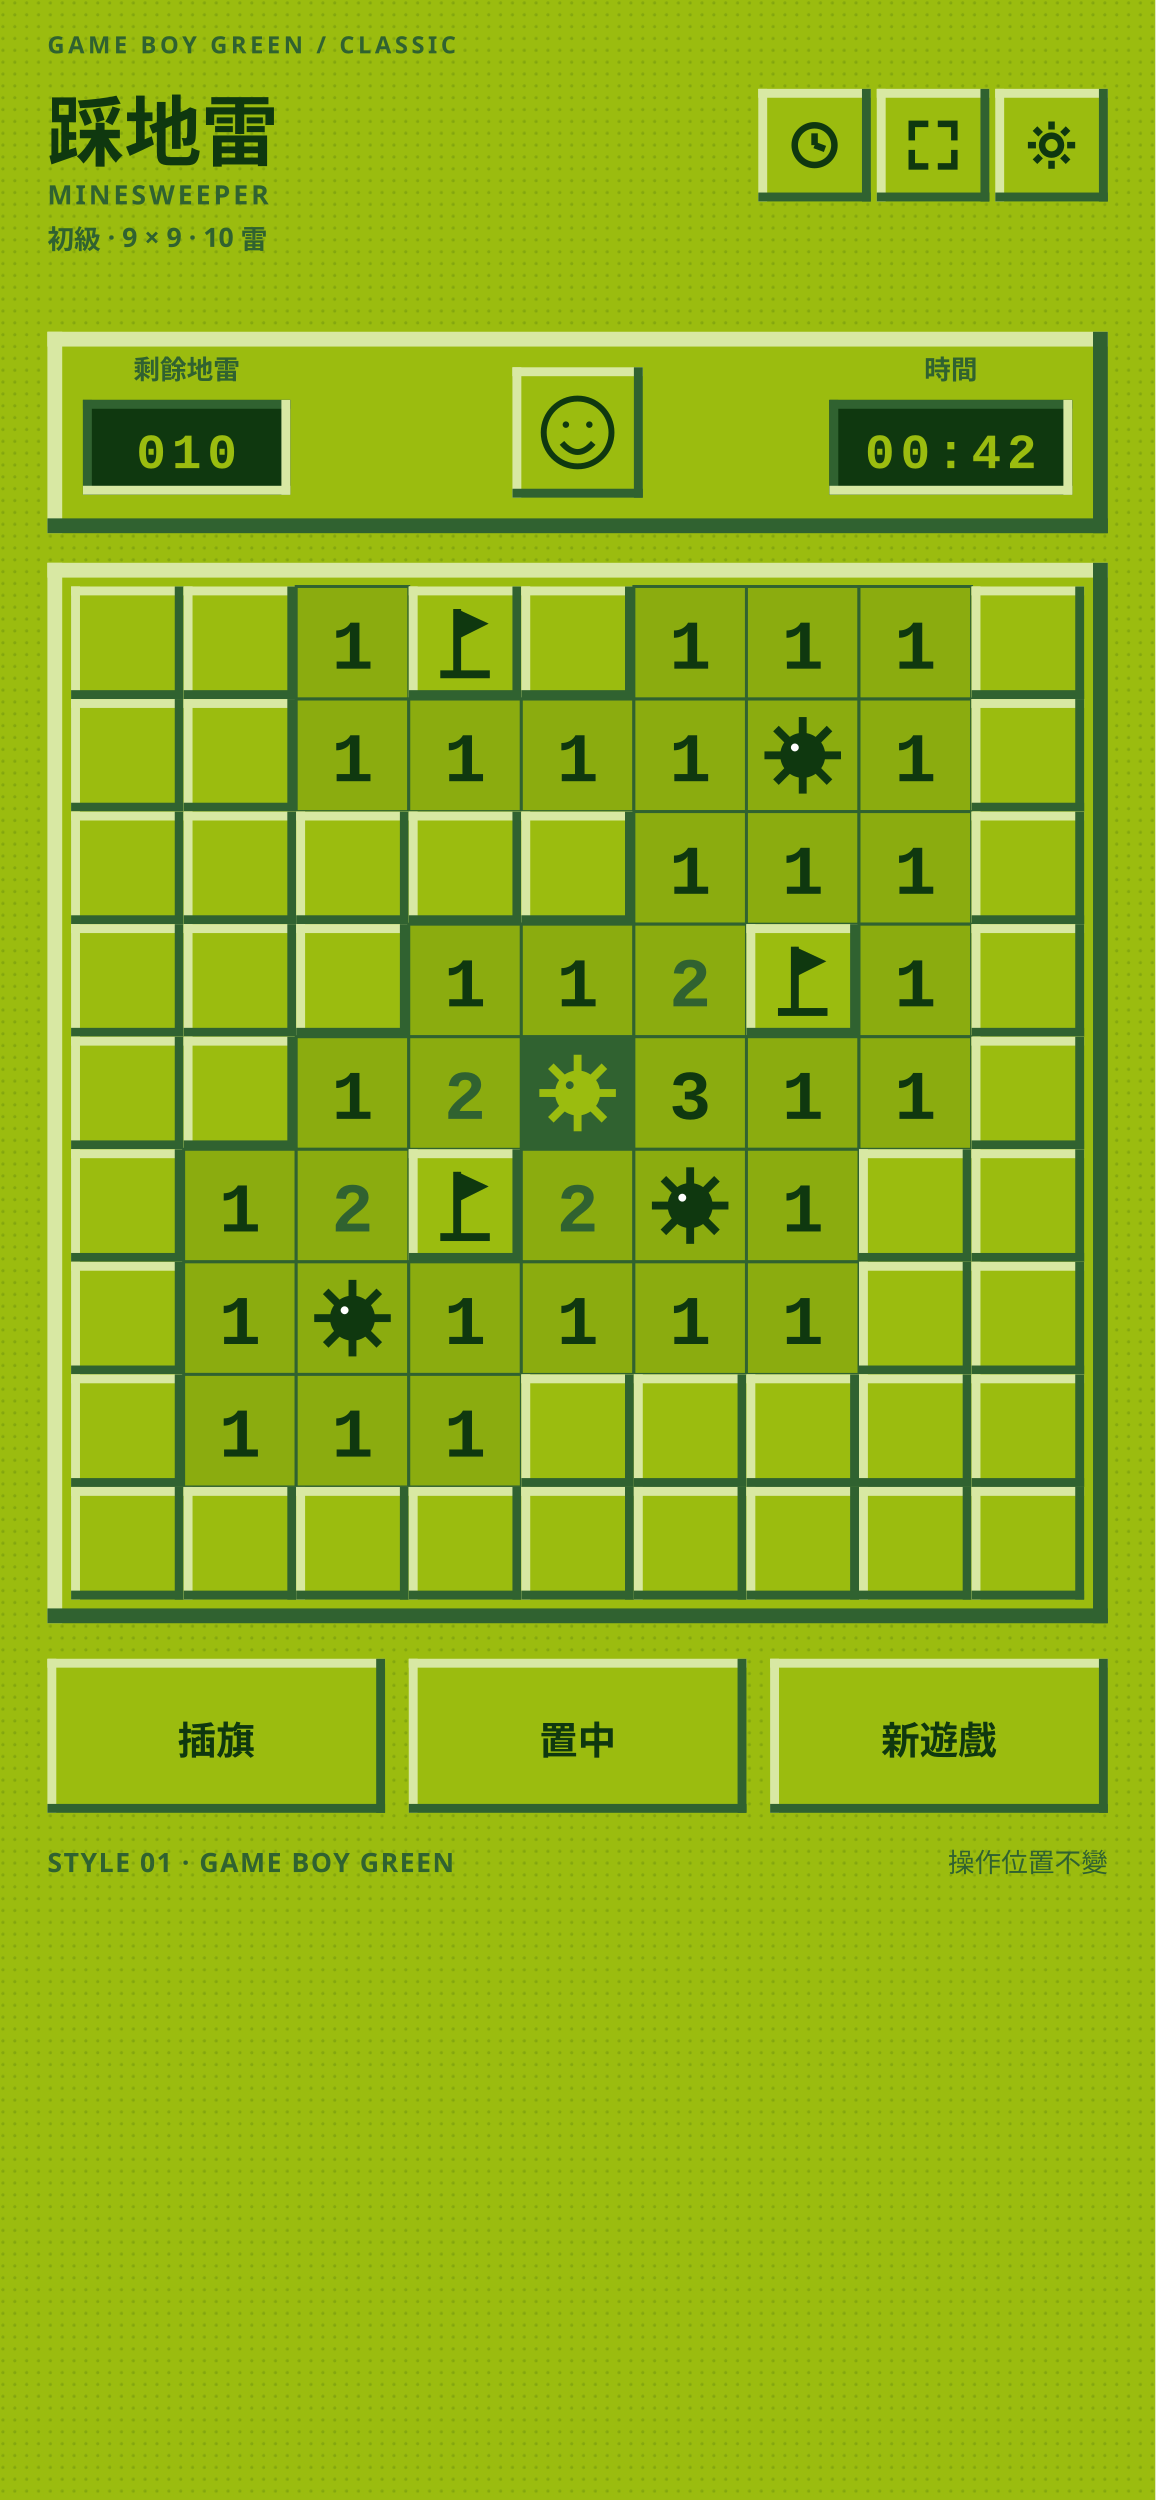
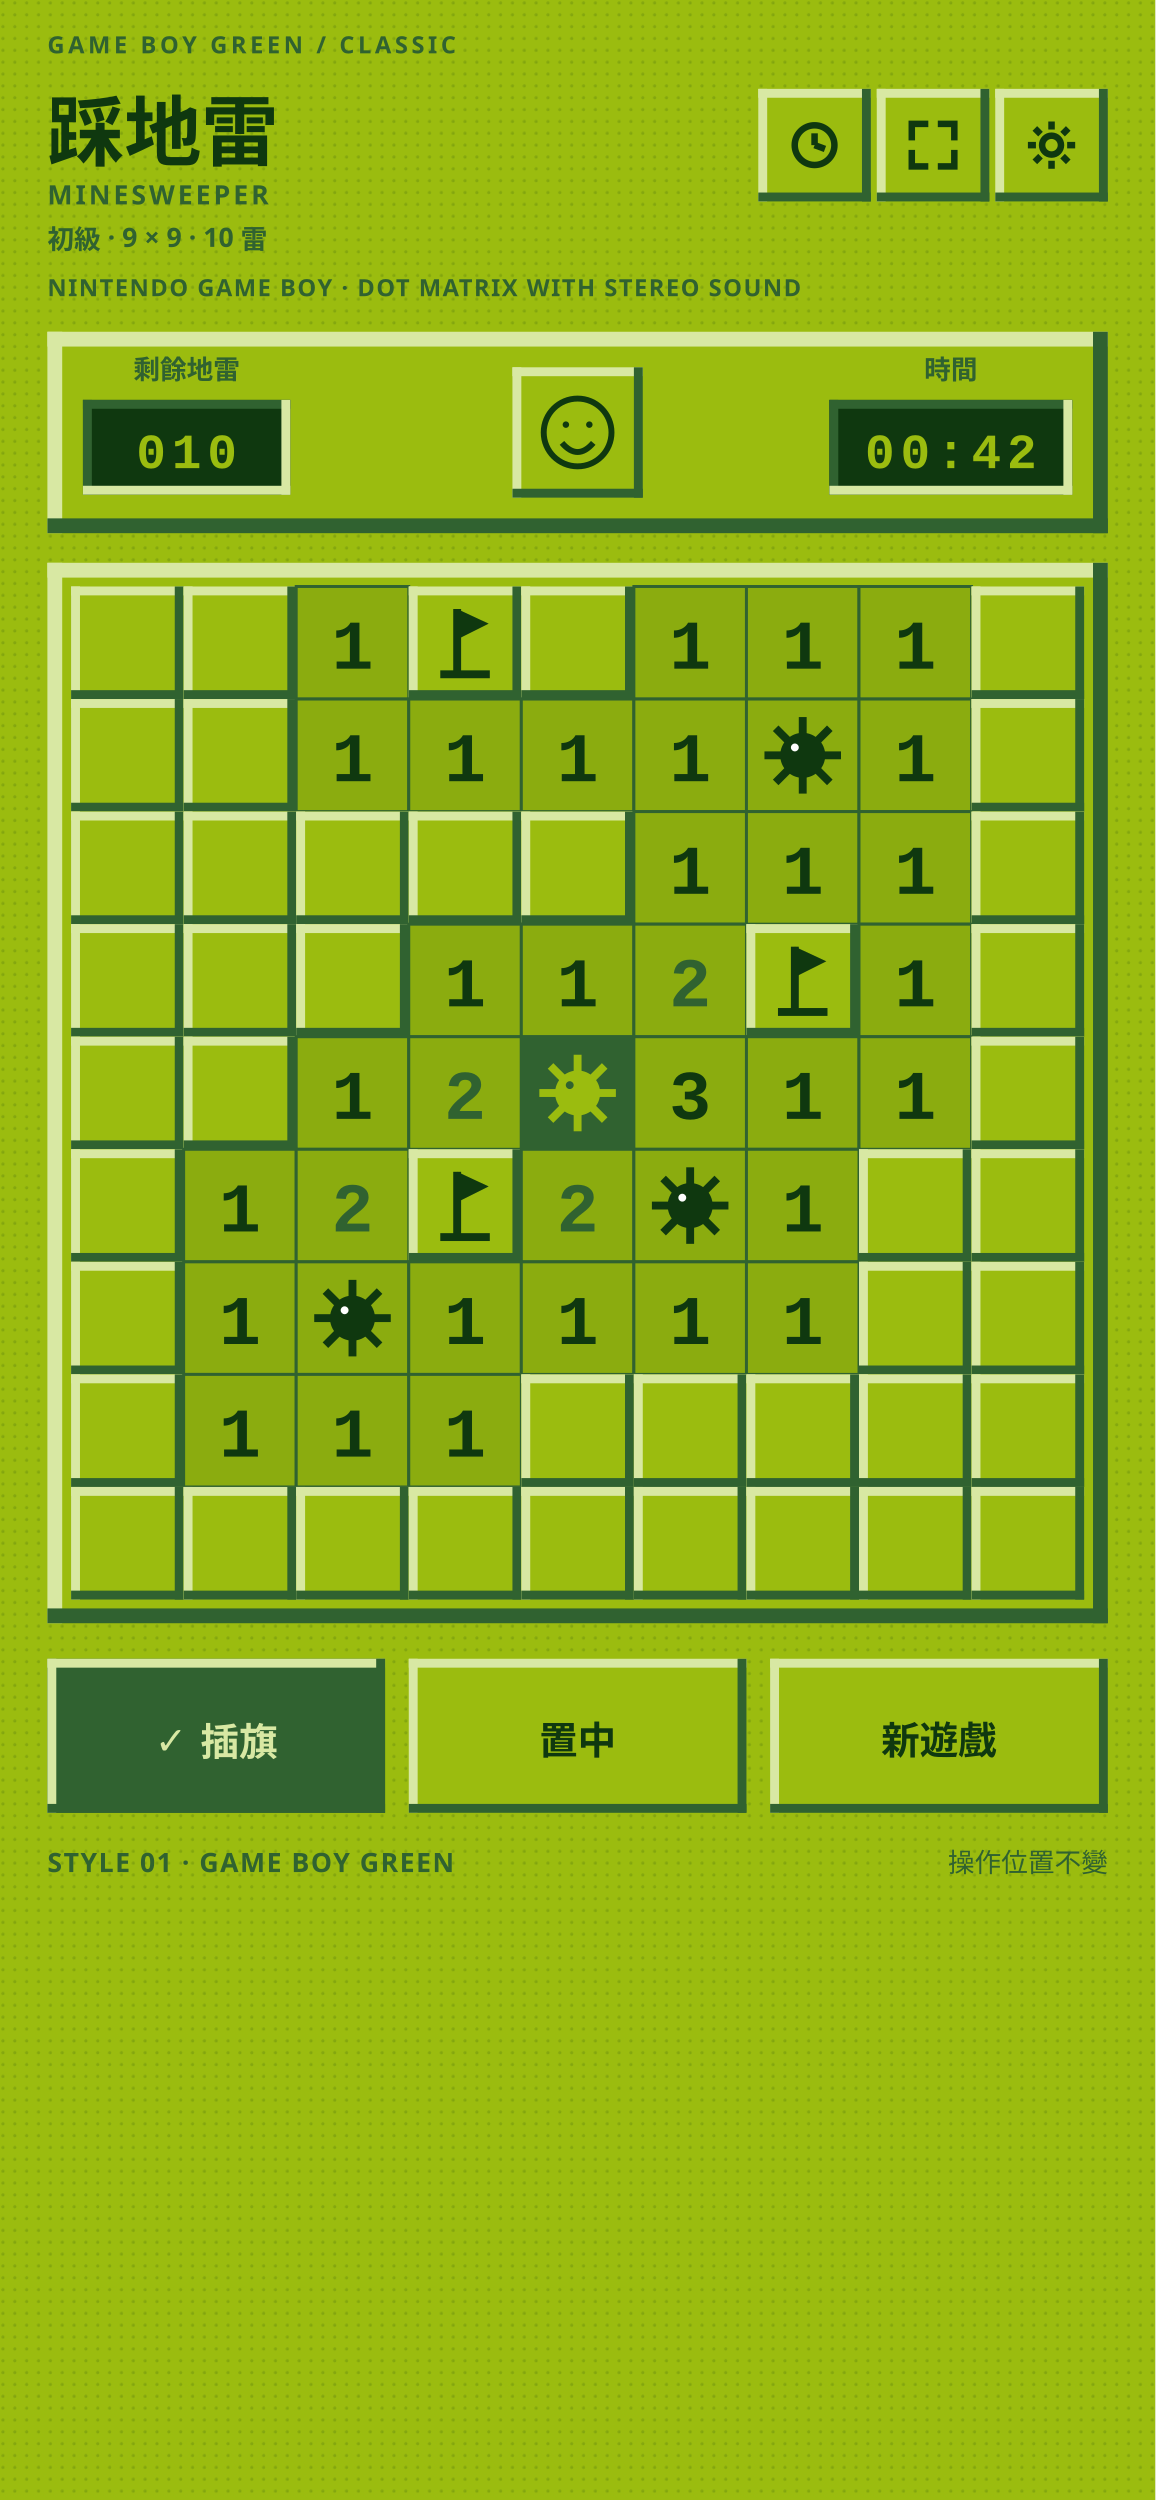
- <svg xmlns="http://www.w3.org/2000/svg" width="390" height="844" viewBox="0 0 390 844" role="img" aria-label="Game Boy Green · 經典版">
+ <svg xmlns="http://www.w3.org/2000/svg" width="390" height="844" viewBox="0 0 390 844" role="img" aria-label="GAME BOY GREEN · 經典版">
  <defs>
-     <pattern id="gbdots" width="4" height="4" patternUnits="userSpaceOnUse">
+     <pattern id="dotsgameboyclassiclight" width="4" height="4" patternUnits="userSpaceOnUse">
      <circle cx="1" cy="1" r="0.55" fill="#0F380F" opacity="0.16" />
    </pattern>
  </defs>
  <rect x="0" y="0" width="390" height="844" fill="#9BBC0F" />
-   <rect x="0" y="0" width="390" height="844" fill="url(#gbdots)" />
+   <rect x="0" y="0" width="390" height="844" fill="url(#dotsgameboyclassiclight)" />
  <text x="16" y="18" fill="#306230" font-family="'Microsoft JhengHei','Noto Sans TC','Segoe UI',sans-serif" font-size="8" font-weight="700" text-anchor="start" letter-spacing="1.2">GAME BOY GREEN  /  CLASSIC</text>
  <text x="16" y="54" fill="#0F380F" font-family="'Microsoft JhengHei','Noto Sans TC','Segoe UI',sans-serif" font-size="26" font-weight="900" text-anchor="start">踩地雷</text>
  <text x="16" y="69" fill="#306230" font-family="'Microsoft JhengHei','Noto Sans TC','Segoe UI',sans-serif" font-size="9" font-weight="700" text-anchor="start" letter-spacing="1">MINESWEEPER</text>
  <text x="16" y="84" fill="#306230" font-family="'Microsoft JhengHei','Noto Sans TC','Segoe UI',sans-serif" font-size="9" font-weight="700" text-anchor="start">初級 · 9 × 9 · 10 雷</text>
+   <text x="16" y="100" fill="#306230" font-family="'Microsoft JhengHei','Noto Sans TC','Segoe UI',sans-serif" font-size="8" font-weight="700" text-anchor="start" letter-spacing="0.5">NINTENDO GAME BOY · DOT MATRIX WITH STEREO SOUND</text>
  <rect x="256" y="30" width="38" height="38" fill="#9BBC0F" />
  <rect x="256" y="30" width="38" height="3" fill="#D8E8A3" />
  <rect x="256" y="30" width="3" height="38" fill="#D8E8A3" />
  <rect x="256" y="65" width="38" height="3" fill="#306230" />
  <rect x="291" y="30" width="3" height="38" fill="#306230" />
-   <circle cx="275.0" cy="49.0" r="6.703" fill="none" stroke="#0F380F" stroke-width="2.2" />
-   <line x1="275.0" y1="49.0" x2="275.0" y2="45.01" stroke="#0F380F" stroke-width="2.2" />
-   <line x1="275.0" y1="49.0" x2="278.511" y2="50.277" stroke="#0F380F" stroke-width="2.2" />
+   <circle cx="275" cy="49" r="6.7" fill="none" stroke="#0F380F" stroke-width="2.2" />
+   <line x1="275" y1="49" x2="275" y2="45.01" stroke="#0F380F" stroke-width="2.2" />
+   <line x1="275" y1="49" x2="278.51" y2="50.28" stroke="#0F380F" stroke-width="2.2" />
  <rect x="296" y="30" width="38" height="38" fill="#9BBC0F" />
  <rect x="296" y="30" width="38" height="3" fill="#D8E8A3" />
  <rect x="296" y="30" width="3" height="38" fill="#D8E8A3" />
  <rect x="296" y="65" width="38" height="3" fill="#306230" />
  <rect x="331" y="30" width="3" height="38" fill="#306230" />
-   <path d="M307.818,47.404 L307.818,41.818 L313.404,41.818" fill="none" stroke="#0F380F" stroke-width="2.2" />
-   <path d="M316.596,41.818 L322.182,41.818 L322.182,47.404" fill="none" stroke="#0F380F" stroke-width="2.2" />
-   <path d="M307.818,50.596 L307.818,56.182 L313.404,56.182" fill="none" stroke="#0F380F" stroke-width="2.2" />
-   <path d="M316.596,56.182 L322.182,56.182 L322.182,50.596" fill="none" stroke="#0F380F" stroke-width="2.2" />
+   <path d="M307.82,47.4 L307.82,41.82 L313.4,41.82" fill="none" stroke="#0F380F" stroke-width="2.2" />
+   <path d="M322.18,47.4 L322.18,41.82 L316.6,41.82" fill="none" stroke="#0F380F" stroke-width="2.2" />
+   <path d="M307.82,50.6 L307.82,56.18 L313.4,56.18" fill="none" stroke="#0F380F" stroke-width="2.2" />
+   <path d="M322.18,50.6 L322.18,56.18 L316.6,56.18" fill="none" stroke="#0F380F" stroke-width="2.2" />
  <rect x="336" y="30" width="38" height="38" fill="#9BBC0F" />
  <rect x="336" y="30" width="38" height="3" fill="#D8E8A3" />
  <rect x="336" y="30" width="3" height="38" fill="#D8E8A3" />
  <rect x="336" y="65" width="38" height="3" fill="#306230" />
  <rect x="371" y="30" width="3" height="38" fill="#306230" />
-   <circle cx="355.0" cy="49.0" r="3.192" fill="none" stroke="#0F380F" stroke-width="2.2" />
-   <line x1="355.0" y1="43.733" x2="355.0" y2="41.02" stroke="#0F380F" stroke-width="2.2" />
-   <line x1="355.0" y1="54.267" x2="355.0" y2="56.98" stroke="#0F380F" stroke-width="2.2" />
-   <line x1="349.733" y1="49.0" x2="347.02" y2="49.0" stroke="#0F380F" stroke-width="2.2" />
-   <line x1="360.267" y1="49.0" x2="362.98" y2="49.0" stroke="#0F380F" stroke-width="2.2" />
-   <line x1="351.313" y1="45.313" x2="349.414" y2="43.414" stroke="#0F380F" stroke-width="2.2" />
-   <line x1="358.687" y1="45.313" x2="360.586" y2="43.414" stroke="#0F380F" stroke-width="2.2" />
-   <line x1="351.313" y1="52.687" x2="349.414" y2="54.586" stroke="#0F380F" stroke-width="2.2" />
-   <line x1="358.687" y1="52.687" x2="360.586" y2="54.586" stroke="#0F380F" stroke-width="2.2" />
+   <circle cx="355" cy="49" r="3.19" fill="none" stroke="#0F380F" stroke-width="2.2" />
+   <line x1="360.27" y1="49" x2="362.98" y2="49" stroke="#0F380F" stroke-width="2.2" />
+   <line x1="358.72" y1="52.72" x2="360.64" y2="54.64" stroke="#0F380F" stroke-width="2.2" />
+   <line x1="355" y1="54.27" x2="355" y2="56.98" stroke="#0F380F" stroke-width="2.2" />
+   <line x1="351.28" y1="52.72" x2="349.36" y2="54.64" stroke="#0F380F" stroke-width="2.2" />
+   <line x1="349.73" y1="49" x2="347.02" y2="49" stroke="#0F380F" stroke-width="2.2" />
+   <line x1="351.28" y1="45.28" x2="349.36" y2="43.36" stroke="#0F380F" stroke-width="2.2" />
+   <line x1="355" y1="43.73" x2="355" y2="41.02" stroke="#0F380F" stroke-width="2.2" />
+   <line x1="358.72" y1="45.28" x2="360.64" y2="43.36" stroke="#0F380F" stroke-width="2.2" />
  <rect x="16" y="112" width="358" height="68" fill="#9BBC0F" />
  <rect x="16" y="112" width="358" height="5" fill="#D8E8A3" />
  <rect x="16" y="112" width="5" height="68" fill="#D8E8A3" />
  <rect x="16" y="175" width="358" height="5" fill="#306230" />
  <rect x="369" y="112" width="5" height="68" fill="#306230" />
  <text x="63" y="128" fill="#306230" font-family="'Microsoft JhengHei','Noto Sans TC','Segoe UI',sans-serif" font-size="9" font-weight="700" text-anchor="middle">剩餘地雷</text>
+   <text x="321" y="128" fill="#306230" font-family="'Microsoft JhengHei','Noto Sans TC','Segoe UI',sans-serif" font-size="9" font-weight="700" text-anchor="middle">時間</text>
  <rect x="28" y="135" width="70" height="32" fill="#0F380F" />
  <rect x="28" y="135" width="70" height="3" fill="#306230" />
  <rect x="28" y="135" width="3" height="32" fill="#306230" />
  <rect x="28" y="164" width="70" height="3" fill="#D8E8A3" />
  <rect x="95" y="135" width="3" height="32" fill="#D8E8A3" />
-   <text x="63.0" y="158.04" fill="#9BBC0F" font-family="'Courier New','Microsoft JhengHei',monospace" font-size="16.64" font-weight="700" text-anchor="middle" letter-spacing="2">010</text>
-   <text x="321" y="128" fill="#306230" font-family="'Microsoft JhengHei','Noto Sans TC','Segoe UI',sans-serif" font-size="9" font-weight="700" text-anchor="middle">時間</text>
+   <text x="63" y="158.04" fill="#9BBC0F" font-family="'Courier New','Microsoft JhengHei',monospace" font-size="16.64" font-weight="700" text-anchor="middle" letter-spacing="2">010</text>
  <rect x="280" y="135" width="82" height="32" fill="#0F380F" />
  <rect x="280" y="135" width="82" height="3" fill="#306230" />
  <rect x="280" y="135" width="3" height="32" fill="#306230" />
  <rect x="280" y="164" width="82" height="3" fill="#D8E8A3" />
  <rect x="359" y="135" width="3" height="32" fill="#D8E8A3" />
-   <text x="321.0" y="158.04" fill="#9BBC0F" font-family="'Courier New','Microsoft JhengHei',monospace" font-size="16.64" font-weight="700" text-anchor="middle" letter-spacing="2">00:42</text>
-   <rect x="173.0" y="124" width="44" height="44" fill="#9BBC0F" />
-   <rect x="173.0" y="124" width="44" height="3" fill="#D8E8A3" />
-   <rect x="173.0" y="124" width="3" height="44" fill="#D8E8A3" />
-   <rect x="173.0" y="165" width="44" height="3" fill="#306230" />
-   <rect x="214.0" y="124" width="3" height="44" fill="#306230" />
-   <circle cx="195.0" cy="146.0" r="11.44" fill="none" stroke="#0F380F" stroke-width="2" />
+   <text x="321" y="158.04" fill="#9BBC0F" font-family="'Courier New','Microsoft JhengHei',monospace" font-size="16.64" font-weight="700" text-anchor="middle" letter-spacing="2">00:42</text>
+   <rect x="173" y="124" width="44" height="44" fill="#9BBC0F" />
+   <rect x="173" y="124" width="44" height="3" fill="#D8E8A3" />
+   <rect x="173" y="124" width="3" height="44" fill="#D8E8A3" />
+   <rect x="173" y="165" width="44" height="3" fill="#306230" />
+   <rect x="214" y="124" width="3" height="44" fill="#306230" />
+   <circle cx="195" cy="146" r="11.44" fill="none" stroke="#0F380F" stroke-width="2" />
  <circle cx="191.04" cy="143.36" r="1.1" fill="#0F380F" />
  <circle cx="198.96" cy="143.36" r="1.1" fill="#0F380F" />
-   <path d="M189.72,149.52 Q195.0,155.68 200.28,149.52" fill="none" stroke="#0F380F" stroke-width="2" />
+   <path d="M189.72,149.52 Q195,155.68 200.28,149.52" fill="none" stroke="#0F380F" stroke-width="2" />
  <rect x="16" y="190" width="358" height="358" fill="#9BBC0F" />
  <rect x="16" y="190" width="358" height="5" fill="#D8E8A3" />
  <rect x="16" y="190" width="5" height="358" fill="#D8E8A3" />
  <rect x="16" y="543" width="358" height="5" fill="#306230" />
  <rect x="369" y="190" width="5" height="358" fill="#306230" />
  <rect x="24" y="198" width="38" height="38" fill="#9BBC0F" />
  <rect x="24" y="198" width="38" height="3" fill="#D8E8A3" />
  <rect x="24" y="198" width="3" height="38" fill="#D8E8A3" />
  <rect x="24" y="233" width="38" height="3" fill="#306230" />
  <rect x="59" y="198" width="3" height="38" fill="#306230" />
  <rect x="62" y="198" width="38" height="38" fill="#9BBC0F" />
  <rect x="62" y="198" width="38" height="3" fill="#D8E8A3" />
  <rect x="62" y="198" width="3" height="38" fill="#D8E8A3" />
  <rect x="62" y="233" width="38" height="3" fill="#306230" />
  <rect x="97" y="198" width="3" height="38" fill="#306230" />
  <rect x="100" y="198" width="38" height="38" fill="#8BAC0F" stroke="#306230" stroke-width="1" />
-   <text x="119.0" y="225.74" fill="#0F380F" font-family="'Courier New','Microsoft JhengHei',monospace" font-size="23.56" font-weight="700" text-anchor="middle">1</text>
+   <text x="119" y="225.74" fill="#0F380F" font-family="'Courier New','Microsoft JhengHei',monospace" font-size="23.56" font-weight="700" text-anchor="middle">1</text>
  <rect x="138" y="198" width="38" height="38" fill="#9BBC0F" />
  <rect x="138" y="198" width="38" height="3" fill="#D8E8A3" />
  <rect x="138" y="198" width="3" height="38" fill="#D8E8A3" />
  <rect x="138" y="233" width="38" height="3" fill="#306230" />
  <rect x="173" y="198" width="3" height="38" fill="#306230" />
  <line x1="154.34" y1="205.6" x2="154.34" y2="226.88" stroke="#0F380F" stroke-width="2.66" />
  <path d="M154.34,205.6 L164.98,210.54 L154.34,215.86 Z" fill="#0F380F" />
  <line x1="148.64" y1="227.64" x2="165.36" y2="227.64" stroke="#0F380F" stroke-width="2.66" />
  <rect x="176" y="198" width="38" height="38" fill="#9BBC0F" />
  <rect x="176" y="198" width="38" height="3" fill="#D8E8A3" />
  <rect x="176" y="198" width="3" height="38" fill="#D8E8A3" />
  <rect x="176" y="233" width="38" height="3" fill="#306230" />
  <rect x="211" y="198" width="3" height="38" fill="#306230" />
  <rect x="214" y="198" width="38" height="38" fill="#8BAC0F" stroke="#306230" stroke-width="1" />
-   <text x="233.0" y="225.74" fill="#0F380F" font-family="'Courier New','Microsoft JhengHei',monospace" font-size="23.56" font-weight="700" text-anchor="middle">1</text>
+   <text x="233" y="225.74" fill="#0F380F" font-family="'Courier New','Microsoft JhengHei',monospace" font-size="23.56" font-weight="700" text-anchor="middle">1</text>
  <rect x="252" y="198" width="38" height="38" fill="#8BAC0F" stroke="#306230" stroke-width="1" />
-   <text x="271.0" y="225.74" fill="#0F380F" font-family="'Courier New','Microsoft JhengHei',monospace" font-size="23.56" font-weight="700" text-anchor="middle">1</text>
+   <text x="271" y="225.74" fill="#0F380F" font-family="'Courier New','Microsoft JhengHei',monospace" font-size="23.56" font-weight="700" text-anchor="middle">1</text>
  <rect x="290" y="198" width="38" height="38" fill="#8BAC0F" stroke="#306230" stroke-width="1" />
-   <text x="309.0" y="225.74" fill="#0F380F" font-family="'Courier New','Microsoft JhengHei',monospace" font-size="23.56" font-weight="700" text-anchor="middle">1</text>
+   <text x="309" y="225.74" fill="#0F380F" font-family="'Courier New','Microsoft JhengHei',monospace" font-size="23.56" font-weight="700" text-anchor="middle">1</text>
  <rect x="328" y="198" width="38" height="38" fill="#9BBC0F" />
  <rect x="328" y="198" width="38" height="3" fill="#D8E8A3" />
  <rect x="328" y="198" width="3" height="38" fill="#D8E8A3" />
  <rect x="328" y="233" width="38" height="3" fill="#306230" />
  <rect x="363" y="198" width="3" height="38" fill="#306230" />
  <rect x="24" y="236" width="38" height="38" fill="#9BBC0F" />
  <rect x="24" y="236" width="38" height="3" fill="#D8E8A3" />
  <rect x="24" y="236" width="3" height="38" fill="#D8E8A3" />
  <rect x="24" y="271" width="38" height="3" fill="#306230" />
  <rect x="59" y="236" width="3" height="38" fill="#306230" />
  <rect x="62" y="236" width="38" height="38" fill="#9BBC0F" />
  <rect x="62" y="236" width="38" height="3" fill="#D8E8A3" />
  <rect x="62" y="236" width="3" height="38" fill="#D8E8A3" />
  <rect x="62" y="271" width="38" height="3" fill="#306230" />
  <rect x="97" y="236" width="3" height="38" fill="#306230" />
  <rect x="100" y="236" width="38" height="38" fill="#8BAC0F" stroke="#306230" stroke-width="1" />
-   <text x="119.0" y="263.74" fill="#0F380F" font-family="'Courier New','Microsoft JhengHei',monospace" font-size="23.56" font-weight="700" text-anchor="middle">1</text>
+   <text x="119" y="263.74" fill="#0F380F" font-family="'Courier New','Microsoft JhengHei',monospace" font-size="23.56" font-weight="700" text-anchor="middle">1</text>
  <rect x="138" y="236" width="38" height="38" fill="#8BAC0F" stroke="#306230" stroke-width="1" />
-   <text x="157.0" y="263.74" fill="#0F380F" font-family="'Courier New','Microsoft JhengHei',monospace" font-size="23.56" font-weight="700" text-anchor="middle">1</text>
+   <text x="157" y="263.74" fill="#0F380F" font-family="'Courier New','Microsoft JhengHei',monospace" font-size="23.56" font-weight="700" text-anchor="middle">1</text>
  <rect x="176" y="236" width="38" height="38" fill="#8BAC0F" stroke="#306230" stroke-width="1" />
-   <text x="195.0" y="263.74" fill="#0F380F" font-family="'Courier New','Microsoft JhengHei',monospace" font-size="23.56" font-weight="700" text-anchor="middle">1</text>
+   <text x="195" y="263.74" fill="#0F380F" font-family="'Courier New','Microsoft JhengHei',monospace" font-size="23.56" font-weight="700" text-anchor="middle">1</text>
  <rect x="214" y="236" width="38" height="38" fill="#8BAC0F" stroke="#306230" stroke-width="1" />
-   <text x="233.0" y="263.74" fill="#0F380F" font-family="'Courier New','Microsoft JhengHei',monospace" font-size="23.56" font-weight="700" text-anchor="middle">1</text>
+   <text x="233" y="263.74" fill="#0F380F" font-family="'Courier New','Microsoft JhengHei',monospace" font-size="23.56" font-weight="700" text-anchor="middle">1</text>
  <rect x="252" y="236" width="38" height="38" fill="#8BAC0F" stroke="#306230" stroke-width="1" />
-   <circle cx="271.0" cy="255.0" r="7.6" fill="#0F380F" />
-   <line x1="258.08" y1="255.0" x2="283.92" y2="255.0" stroke="#0F380F" stroke-width="2.66" />
-   <line x1="271.0" y1="242.08" x2="271.0" y2="267.92" stroke="#0F380F" stroke-width="2.66" />
-   <line x1="261.956" y1="245.956" x2="280.044" y2="264.044" stroke="#0F380F" stroke-width="2.66" />
-   <line x1="261.956" y1="264.044" x2="280.044" y2="245.956" stroke="#0F380F" stroke-width="2.66" />
+   <circle cx="271" cy="255" r="7.6" fill="#0F380F" />
+   <line x1="258.08" y1="255" x2="283.92" y2="255" stroke="#0F380F" stroke-width="2.66" />
+   <line x1="271" y1="242.08" x2="271" y2="267.92" stroke="#0F380F" stroke-width="2.66" />
+   <line x1="261.86" y1="245.86" x2="280.14" y2="264.14" stroke="#0F380F" stroke-width="2.66" />
+   <line x1="261.86" y1="264.14" x2="280.14" y2="245.86" stroke="#0F380F" stroke-width="2.66" />
  <circle cx="268.34" cy="252.34" r="1.33" fill="#FFFFFF" />
  <rect x="290" y="236" width="38" height="38" fill="#8BAC0F" stroke="#306230" stroke-width="1" />
-   <text x="309.0" y="263.74" fill="#0F380F" font-family="'Courier New','Microsoft JhengHei',monospace" font-size="23.56" font-weight="700" text-anchor="middle">1</text>
+   <text x="309" y="263.74" fill="#0F380F" font-family="'Courier New','Microsoft JhengHei',monospace" font-size="23.56" font-weight="700" text-anchor="middle">1</text>
  <rect x="328" y="236" width="38" height="38" fill="#9BBC0F" />
  <rect x="328" y="236" width="38" height="3" fill="#D8E8A3" />
  <rect x="328" y="236" width="3" height="38" fill="#D8E8A3" />
  <rect x="328" y="271" width="38" height="3" fill="#306230" />
  <rect x="363" y="236" width="3" height="38" fill="#306230" />
  <rect x="24" y="274" width="38" height="38" fill="#9BBC0F" />
  <rect x="24" y="274" width="38" height="3" fill="#D8E8A3" />
  <rect x="24" y="274" width="3" height="38" fill="#D8E8A3" />
  <rect x="24" y="309" width="38" height="3" fill="#306230" />
  <rect x="59" y="274" width="3" height="38" fill="#306230" />
  <rect x="62" y="274" width="38" height="38" fill="#9BBC0F" />
  <rect x="62" y="274" width="38" height="3" fill="#D8E8A3" />
  <rect x="62" y="274" width="3" height="38" fill="#D8E8A3" />
  <rect x="62" y="309" width="38" height="3" fill="#306230" />
  <rect x="97" y="274" width="3" height="38" fill="#306230" />
  <rect x="100" y="274" width="38" height="38" fill="#9BBC0F" />
  <rect x="100" y="274" width="38" height="3" fill="#D8E8A3" />
  <rect x="100" y="274" width="3" height="38" fill="#D8E8A3" />
  <rect x="100" y="309" width="38" height="3" fill="#306230" />
  <rect x="135" y="274" width="3" height="38" fill="#306230" />
  <rect x="138" y="274" width="38" height="38" fill="#9BBC0F" />
  <rect x="138" y="274" width="38" height="3" fill="#D8E8A3" />
  <rect x="138" y="274" width="3" height="38" fill="#D8E8A3" />
  <rect x="138" y="309" width="38" height="3" fill="#306230" />
  <rect x="173" y="274" width="3" height="38" fill="#306230" />
  <rect x="176" y="274" width="38" height="38" fill="#9BBC0F" />
  <rect x="176" y="274" width="38" height="3" fill="#D8E8A3" />
  <rect x="176" y="274" width="3" height="38" fill="#D8E8A3" />
  <rect x="176" y="309" width="38" height="3" fill="#306230" />
  <rect x="211" y="274" width="3" height="38" fill="#306230" />
  <rect x="214" y="274" width="38" height="38" fill="#8BAC0F" stroke="#306230" stroke-width="1" />
-   <text x="233.0" y="301.74" fill="#0F380F" font-family="'Courier New','Microsoft JhengHei',monospace" font-size="23.56" font-weight="700" text-anchor="middle">1</text>
+   <text x="233" y="301.74" fill="#0F380F" font-family="'Courier New','Microsoft JhengHei',monospace" font-size="23.56" font-weight="700" text-anchor="middle">1</text>
  <rect x="252" y="274" width="38" height="38" fill="#8BAC0F" stroke="#306230" stroke-width="1" />
-   <text x="271.0" y="301.74" fill="#0F380F" font-family="'Courier New','Microsoft JhengHei',monospace" font-size="23.56" font-weight="700" text-anchor="middle">1</text>
+   <text x="271" y="301.74" fill="#0F380F" font-family="'Courier New','Microsoft JhengHei',monospace" font-size="23.56" font-weight="700" text-anchor="middle">1</text>
  <rect x="290" y="274" width="38" height="38" fill="#8BAC0F" stroke="#306230" stroke-width="1" />
-   <text x="309.0" y="301.74" fill="#0F380F" font-family="'Courier New','Microsoft JhengHei',monospace" font-size="23.56" font-weight="700" text-anchor="middle">1</text>
+   <text x="309" y="301.74" fill="#0F380F" font-family="'Courier New','Microsoft JhengHei',monospace" font-size="23.56" font-weight="700" text-anchor="middle">1</text>
  <rect x="328" y="274" width="38" height="38" fill="#9BBC0F" />
  <rect x="328" y="274" width="38" height="3" fill="#D8E8A3" />
  <rect x="328" y="274" width="3" height="38" fill="#D8E8A3" />
  <rect x="328" y="309" width="38" height="3" fill="#306230" />
  <rect x="363" y="274" width="3" height="38" fill="#306230" />
  <rect x="24" y="312" width="38" height="38" fill="#9BBC0F" />
  <rect x="24" y="312" width="38" height="3" fill="#D8E8A3" />
  <rect x="24" y="312" width="3" height="38" fill="#D8E8A3" />
  <rect x="24" y="347" width="38" height="3" fill="#306230" />
  <rect x="59" y="312" width="3" height="38" fill="#306230" />
  <rect x="62" y="312" width="38" height="38" fill="#9BBC0F" />
  <rect x="62" y="312" width="38" height="3" fill="#D8E8A3" />
  <rect x="62" y="312" width="3" height="38" fill="#D8E8A3" />
  <rect x="62" y="347" width="38" height="3" fill="#306230" />
  <rect x="97" y="312" width="3" height="38" fill="#306230" />
  <rect x="100" y="312" width="38" height="38" fill="#9BBC0F" />
  <rect x="100" y="312" width="38" height="3" fill="#D8E8A3" />
  <rect x="100" y="312" width="3" height="38" fill="#D8E8A3" />
  <rect x="100" y="347" width="38" height="3" fill="#306230" />
  <rect x="135" y="312" width="3" height="38" fill="#306230" />
  <rect x="138" y="312" width="38" height="38" fill="#8BAC0F" stroke="#306230" stroke-width="1" />
-   <text x="157.0" y="339.74" fill="#0F380F" font-family="'Courier New','Microsoft JhengHei',monospace" font-size="23.56" font-weight="700" text-anchor="middle">1</text>
+   <text x="157" y="339.74" fill="#0F380F" font-family="'Courier New','Microsoft JhengHei',monospace" font-size="23.56" font-weight="700" text-anchor="middle">1</text>
  <rect x="176" y="312" width="38" height="38" fill="#8BAC0F" stroke="#306230" stroke-width="1" />
-   <text x="195.0" y="339.74" fill="#0F380F" font-family="'Courier New','Microsoft JhengHei',monospace" font-size="23.56" font-weight="700" text-anchor="middle">1</text>
+   <text x="195" y="339.74" fill="#0F380F" font-family="'Courier New','Microsoft JhengHei',monospace" font-size="23.56" font-weight="700" text-anchor="middle">1</text>
  <rect x="214" y="312" width="38" height="38" fill="#8BAC0F" stroke="#306230" stroke-width="1" />
-   <text x="233.0" y="339.74" fill="#306230" font-family="'Courier New','Microsoft JhengHei',monospace" font-size="23.56" font-weight="700" text-anchor="middle">2</text>
+   <text x="233" y="339.74" fill="#306230" font-family="'Courier New','Microsoft JhengHei',monospace" font-size="23.56" font-weight="700" text-anchor="middle">2</text>
  <rect x="252" y="312" width="38" height="38" fill="#9BBC0F" />
  <rect x="252" y="312" width="38" height="3" fill="#D8E8A3" />
  <rect x="252" y="312" width="3" height="38" fill="#D8E8A3" />
  <rect x="252" y="347" width="38" height="3" fill="#306230" />
  <rect x="287" y="312" width="3" height="38" fill="#306230" />
  <line x1="268.34" y1="319.6" x2="268.34" y2="340.88" stroke="#0F380F" stroke-width="2.66" />
  <path d="M268.34,319.6 L278.98,324.54 L268.34,329.86 Z" fill="#0F380F" />
  <line x1="262.64" y1="341.64" x2="279.36" y2="341.64" stroke="#0F380F" stroke-width="2.66" />
  <rect x="290" y="312" width="38" height="38" fill="#8BAC0F" stroke="#306230" stroke-width="1" />
-   <text x="309.0" y="339.74" fill="#0F380F" font-family="'Courier New','Microsoft JhengHei',monospace" font-size="23.56" font-weight="700" text-anchor="middle">1</text>
+   <text x="309" y="339.74" fill="#0F380F" font-family="'Courier New','Microsoft JhengHei',monospace" font-size="23.56" font-weight="700" text-anchor="middle">1</text>
  <rect x="328" y="312" width="38" height="38" fill="#9BBC0F" />
  <rect x="328" y="312" width="38" height="3" fill="#D8E8A3" />
  <rect x="328" y="312" width="3" height="38" fill="#D8E8A3" />
  <rect x="328" y="347" width="38" height="3" fill="#306230" />
  <rect x="363" y="312" width="3" height="38" fill="#306230" />
  <rect x="24" y="350" width="38" height="38" fill="#9BBC0F" />
  <rect x="24" y="350" width="38" height="3" fill="#D8E8A3" />
  <rect x="24" y="350" width="3" height="38" fill="#D8E8A3" />
  <rect x="24" y="385" width="38" height="3" fill="#306230" />
  <rect x="59" y="350" width="3" height="38" fill="#306230" />
  <rect x="62" y="350" width="38" height="38" fill="#9BBC0F" />
  <rect x="62" y="350" width="38" height="3" fill="#D8E8A3" />
  <rect x="62" y="350" width="3" height="38" fill="#D8E8A3" />
  <rect x="62" y="385" width="38" height="3" fill="#306230" />
  <rect x="97" y="350" width="3" height="38" fill="#306230" />
  <rect x="100" y="350" width="38" height="38" fill="#8BAC0F" stroke="#306230" stroke-width="1" />
-   <text x="119.0" y="377.74" fill="#0F380F" font-family="'Courier New','Microsoft JhengHei',monospace" font-size="23.56" font-weight="700" text-anchor="middle">1</text>
+   <text x="119" y="377.74" fill="#0F380F" font-family="'Courier New','Microsoft JhengHei',monospace" font-size="23.56" font-weight="700" text-anchor="middle">1</text>
  <rect x="138" y="350" width="38" height="38" fill="#8BAC0F" stroke="#306230" stroke-width="1" />
-   <text x="157.0" y="377.74" fill="#306230" font-family="'Courier New','Microsoft JhengHei',monospace" font-size="23.56" font-weight="700" text-anchor="middle">2</text>
+   <text x="157" y="377.74" fill="#306230" font-family="'Courier New','Microsoft JhengHei',monospace" font-size="23.56" font-weight="700" text-anchor="middle">2</text>
  <rect x="176" y="350" width="38" height="38" fill="#306230" stroke="#306230" stroke-width="1" />
-   <circle cx="195.0" cy="369.0" r="7.6" fill="#9BBC0F" />
-   <line x1="182.08" y1="369.0" x2="207.92" y2="369.0" stroke="#9BBC0F" stroke-width="2.66" />
-   <line x1="195.0" y1="356.08" x2="195.0" y2="381.92" stroke="#9BBC0F" stroke-width="2.66" />
-   <line x1="185.956" y1="359.956" x2="204.044" y2="378.044" stroke="#9BBC0F" stroke-width="2.66" />
-   <line x1="185.956" y1="378.044" x2="204.044" y2="359.956" stroke="#9BBC0F" stroke-width="2.66" />
+   <circle cx="195" cy="369" r="7.6" fill="#9BBC0F" />
+   <line x1="182.08" y1="369" x2="207.92" y2="369" stroke="#9BBC0F" stroke-width="2.66" />
+   <line x1="195" y1="356.08" x2="195" y2="381.92" stroke="#9BBC0F" stroke-width="2.66" />
+   <line x1="185.86" y1="359.86" x2="204.14" y2="378.14" stroke="#9BBC0F" stroke-width="2.66" />
+   <line x1="185.86" y1="378.14" x2="204.14" y2="359.86" stroke="#9BBC0F" stroke-width="2.66" />
  <circle cx="192.34" cy="366.34" r="1.33" fill="#306230" />
  <rect x="214" y="350" width="38" height="38" fill="#8BAC0F" stroke="#306230" stroke-width="1" />
-   <text x="233.0" y="377.74" fill="#0F380F" font-family="'Courier New','Microsoft JhengHei',monospace" font-size="23.56" font-weight="700" text-anchor="middle">3</text>
+   <text x="233" y="377.74" fill="#0F380F" font-family="'Courier New','Microsoft JhengHei',monospace" font-size="23.56" font-weight="700" text-anchor="middle">3</text>
  <rect x="252" y="350" width="38" height="38" fill="#8BAC0F" stroke="#306230" stroke-width="1" />
-   <text x="271.0" y="377.74" fill="#0F380F" font-family="'Courier New','Microsoft JhengHei',monospace" font-size="23.56" font-weight="700" text-anchor="middle">1</text>
+   <text x="271" y="377.74" fill="#0F380F" font-family="'Courier New','Microsoft JhengHei',monospace" font-size="23.56" font-weight="700" text-anchor="middle">1</text>
  <rect x="290" y="350" width="38" height="38" fill="#8BAC0F" stroke="#306230" stroke-width="1" />
-   <text x="309.0" y="377.74" fill="#0F380F" font-family="'Courier New','Microsoft JhengHei',monospace" font-size="23.56" font-weight="700" text-anchor="middle">1</text>
+   <text x="309" y="377.74" fill="#0F380F" font-family="'Courier New','Microsoft JhengHei',monospace" font-size="23.56" font-weight="700" text-anchor="middle">1</text>
  <rect x="328" y="350" width="38" height="38" fill="#9BBC0F" />
  <rect x="328" y="350" width="38" height="3" fill="#D8E8A3" />
  <rect x="328" y="350" width="3" height="38" fill="#D8E8A3" />
  <rect x="328" y="385" width="38" height="3" fill="#306230" />
  <rect x="363" y="350" width="3" height="38" fill="#306230" />
  <rect x="24" y="388" width="38" height="38" fill="#9BBC0F" />
  <rect x="24" y="388" width="38" height="3" fill="#D8E8A3" />
  <rect x="24" y="388" width="3" height="38" fill="#D8E8A3" />
  <rect x="24" y="423" width="38" height="3" fill="#306230" />
  <rect x="59" y="388" width="3" height="38" fill="#306230" />
  <rect x="62" y="388" width="38" height="38" fill="#8BAC0F" stroke="#306230" stroke-width="1" />
-   <text x="81.0" y="415.74" fill="#0F380F" font-family="'Courier New','Microsoft JhengHei',monospace" font-size="23.56" font-weight="700" text-anchor="middle">1</text>
+   <text x="81" y="415.74" fill="#0F380F" font-family="'Courier New','Microsoft JhengHei',monospace" font-size="23.56" font-weight="700" text-anchor="middle">1</text>
  <rect x="100" y="388" width="38" height="38" fill="#8BAC0F" stroke="#306230" stroke-width="1" />
-   <text x="119.0" y="415.74" fill="#306230" font-family="'Courier New','Microsoft JhengHei',monospace" font-size="23.56" font-weight="700" text-anchor="middle">2</text>
+   <text x="119" y="415.74" fill="#306230" font-family="'Courier New','Microsoft JhengHei',monospace" font-size="23.56" font-weight="700" text-anchor="middle">2</text>
  <rect x="138" y="388" width="38" height="38" fill="#9BBC0F" />
  <rect x="138" y="388" width="38" height="3" fill="#D8E8A3" />
  <rect x="138" y="388" width="3" height="38" fill="#D8E8A3" />
  <rect x="138" y="423" width="38" height="3" fill="#306230" />
  <rect x="173" y="388" width="3" height="38" fill="#306230" />
  <line x1="154.34" y1="395.6" x2="154.34" y2="416.88" stroke="#0F380F" stroke-width="2.66" />
  <path d="M154.34,395.6 L164.98,400.54 L154.34,405.86 Z" fill="#0F380F" />
  <line x1="148.64" y1="417.64" x2="165.36" y2="417.64" stroke="#0F380F" stroke-width="2.66" />
  <rect x="176" y="388" width="38" height="38" fill="#8BAC0F" stroke="#306230" stroke-width="1" />
-   <text x="195.0" y="415.74" fill="#306230" font-family="'Courier New','Microsoft JhengHei',monospace" font-size="23.56" font-weight="700" text-anchor="middle">2</text>
+   <text x="195" y="415.74" fill="#306230" font-family="'Courier New','Microsoft JhengHei',monospace" font-size="23.56" font-weight="700" text-anchor="middle">2</text>
  <rect x="214" y="388" width="38" height="38" fill="#8BAC0F" stroke="#306230" stroke-width="1" />
-   <circle cx="233.0" cy="407.0" r="7.6" fill="#0F380F" />
-   <line x1="220.08" y1="407.0" x2="245.92" y2="407.0" stroke="#0F380F" stroke-width="2.66" />
-   <line x1="233.0" y1="394.08" x2="233.0" y2="419.92" stroke="#0F380F" stroke-width="2.66" />
-   <line x1="223.956" y1="397.956" x2="242.044" y2="416.044" stroke="#0F380F" stroke-width="2.66" />
-   <line x1="223.956" y1="416.044" x2="242.044" y2="397.956" stroke="#0F380F" stroke-width="2.66" />
+   <circle cx="233" cy="407" r="7.6" fill="#0F380F" />
+   <line x1="220.08" y1="407" x2="245.92" y2="407" stroke="#0F380F" stroke-width="2.66" />
+   <line x1="233" y1="394.08" x2="233" y2="419.92" stroke="#0F380F" stroke-width="2.66" />
+   <line x1="223.86" y1="397.86" x2="242.14" y2="416.14" stroke="#0F380F" stroke-width="2.66" />
+   <line x1="223.86" y1="416.14" x2="242.14" y2="397.86" stroke="#0F380F" stroke-width="2.66" />
  <circle cx="230.34" cy="404.34" r="1.33" fill="#FFFFFF" />
  <rect x="252" y="388" width="38" height="38" fill="#8BAC0F" stroke="#306230" stroke-width="1" />
-   <text x="271.0" y="415.74" fill="#0F380F" font-family="'Courier New','Microsoft JhengHei',monospace" font-size="23.56" font-weight="700" text-anchor="middle">1</text>
+   <text x="271" y="415.74" fill="#0F380F" font-family="'Courier New','Microsoft JhengHei',monospace" font-size="23.56" font-weight="700" text-anchor="middle">1</text>
  <rect x="290" y="388" width="38" height="38" fill="#9BBC0F" />
  <rect x="290" y="388" width="38" height="3" fill="#D8E8A3" />
  <rect x="290" y="388" width="3" height="38" fill="#D8E8A3" />
  <rect x="290" y="423" width="38" height="3" fill="#306230" />
  <rect x="325" y="388" width="3" height="38" fill="#306230" />
  <rect x="328" y="388" width="38" height="38" fill="#9BBC0F" />
  <rect x="328" y="388" width="38" height="3" fill="#D8E8A3" />
  <rect x="328" y="388" width="3" height="38" fill="#D8E8A3" />
  <rect x="328" y="423" width="38" height="3" fill="#306230" />
  <rect x="363" y="388" width="3" height="38" fill="#306230" />
  <rect x="24" y="426" width="38" height="38" fill="#9BBC0F" />
  <rect x="24" y="426" width="38" height="3" fill="#D8E8A3" />
  <rect x="24" y="426" width="3" height="38" fill="#D8E8A3" />
  <rect x="24" y="461" width="38" height="3" fill="#306230" />
  <rect x="59" y="426" width="3" height="38" fill="#306230" />
  <rect x="62" y="426" width="38" height="38" fill="#8BAC0F" stroke="#306230" stroke-width="1" />
-   <text x="81.0" y="453.74" fill="#0F380F" font-family="'Courier New','Microsoft JhengHei',monospace" font-size="23.56" font-weight="700" text-anchor="middle">1</text>
+   <text x="81" y="453.74" fill="#0F380F" font-family="'Courier New','Microsoft JhengHei',monospace" font-size="23.56" font-weight="700" text-anchor="middle">1</text>
  <rect x="100" y="426" width="38" height="38" fill="#8BAC0F" stroke="#306230" stroke-width="1" />
-   <circle cx="119.0" cy="445.0" r="7.6" fill="#0F380F" />
-   <line x1="106.08" y1="445.0" x2="131.92" y2="445.0" stroke="#0F380F" stroke-width="2.66" />
-   <line x1="119.0" y1="432.08" x2="119.0" y2="457.92" stroke="#0F380F" stroke-width="2.66" />
-   <line x1="109.956" y1="435.956" x2="128.044" y2="454.044" stroke="#0F380F" stroke-width="2.66" />
-   <line x1="109.956" y1="454.044" x2="128.044" y2="435.956" stroke="#0F380F" stroke-width="2.66" />
+   <circle cx="119" cy="445" r="7.6" fill="#0F380F" />
+   <line x1="106.08" y1="445" x2="131.92" y2="445" stroke="#0F380F" stroke-width="2.66" />
+   <line x1="119" y1="432.08" x2="119" y2="457.92" stroke="#0F380F" stroke-width="2.66" />
+   <line x1="109.86" y1="435.86" x2="128.14" y2="454.14" stroke="#0F380F" stroke-width="2.66" />
+   <line x1="109.86" y1="454.14" x2="128.14" y2="435.86" stroke="#0F380F" stroke-width="2.66" />
  <circle cx="116.34" cy="442.34" r="1.33" fill="#FFFFFF" />
  <rect x="138" y="426" width="38" height="38" fill="#8BAC0F" stroke="#306230" stroke-width="1" />
-   <text x="157.0" y="453.74" fill="#0F380F" font-family="'Courier New','Microsoft JhengHei',monospace" font-size="23.56" font-weight="700" text-anchor="middle">1</text>
+   <text x="157" y="453.74" fill="#0F380F" font-family="'Courier New','Microsoft JhengHei',monospace" font-size="23.56" font-weight="700" text-anchor="middle">1</text>
  <rect x="176" y="426" width="38" height="38" fill="#8BAC0F" stroke="#306230" stroke-width="1" />
-   <text x="195.0" y="453.74" fill="#0F380F" font-family="'Courier New','Microsoft JhengHei',monospace" font-size="23.56" font-weight="700" text-anchor="middle">1</text>
+   <text x="195" y="453.74" fill="#0F380F" font-family="'Courier New','Microsoft JhengHei',monospace" font-size="23.56" font-weight="700" text-anchor="middle">1</text>
  <rect x="214" y="426" width="38" height="38" fill="#8BAC0F" stroke="#306230" stroke-width="1" />
-   <text x="233.0" y="453.74" fill="#0F380F" font-family="'Courier New','Microsoft JhengHei',monospace" font-size="23.56" font-weight="700" text-anchor="middle">1</text>
+   <text x="233" y="453.74" fill="#0F380F" font-family="'Courier New','Microsoft JhengHei',monospace" font-size="23.56" font-weight="700" text-anchor="middle">1</text>
  <rect x="252" y="426" width="38" height="38" fill="#8BAC0F" stroke="#306230" stroke-width="1" />
-   <text x="271.0" y="453.74" fill="#0F380F" font-family="'Courier New','Microsoft JhengHei',monospace" font-size="23.56" font-weight="700" text-anchor="middle">1</text>
+   <text x="271" y="453.74" fill="#0F380F" font-family="'Courier New','Microsoft JhengHei',monospace" font-size="23.56" font-weight="700" text-anchor="middle">1</text>
  <rect x="290" y="426" width="38" height="38" fill="#9BBC0F" />
  <rect x="290" y="426" width="38" height="3" fill="#D8E8A3" />
  <rect x="290" y="426" width="3" height="38" fill="#D8E8A3" />
  <rect x="290" y="461" width="38" height="3" fill="#306230" />
  <rect x="325" y="426" width="3" height="38" fill="#306230" />
  <rect x="328" y="426" width="38" height="38" fill="#9BBC0F" />
  <rect x="328" y="426" width="38" height="3" fill="#D8E8A3" />
  <rect x="328" y="426" width="3" height="38" fill="#D8E8A3" />
  <rect x="328" y="461" width="38" height="3" fill="#306230" />
  <rect x="363" y="426" width="3" height="38" fill="#306230" />
  <rect x="24" y="464" width="38" height="38" fill="#9BBC0F" />
  <rect x="24" y="464" width="38" height="3" fill="#D8E8A3" />
  <rect x="24" y="464" width="3" height="38" fill="#D8E8A3" />
  <rect x="24" y="499" width="38" height="3" fill="#306230" />
  <rect x="59" y="464" width="3" height="38" fill="#306230" />
  <rect x="62" y="464" width="38" height="38" fill="#8BAC0F" stroke="#306230" stroke-width="1" />
-   <text x="81.0" y="491.74" fill="#0F380F" font-family="'Courier New','Microsoft JhengHei',monospace" font-size="23.56" font-weight="700" text-anchor="middle">1</text>
+   <text x="81" y="491.74" fill="#0F380F" font-family="'Courier New','Microsoft JhengHei',monospace" font-size="23.56" font-weight="700" text-anchor="middle">1</text>
  <rect x="100" y="464" width="38" height="38" fill="#8BAC0F" stroke="#306230" stroke-width="1" />
-   <text x="119.0" y="491.74" fill="#0F380F" font-family="'Courier New','Microsoft JhengHei',monospace" font-size="23.56" font-weight="700" text-anchor="middle">1</text>
+   <text x="119" y="491.74" fill="#0F380F" font-family="'Courier New','Microsoft JhengHei',monospace" font-size="23.56" font-weight="700" text-anchor="middle">1</text>
  <rect x="138" y="464" width="38" height="38" fill="#8BAC0F" stroke="#306230" stroke-width="1" />
-   <text x="157.0" y="491.74" fill="#0F380F" font-family="'Courier New','Microsoft JhengHei',monospace" font-size="23.56" font-weight="700" text-anchor="middle">1</text>
+   <text x="157" y="491.74" fill="#0F380F" font-family="'Courier New','Microsoft JhengHei',monospace" font-size="23.56" font-weight="700" text-anchor="middle">1</text>
  <rect x="176" y="464" width="38" height="38" fill="#9BBC0F" />
  <rect x="176" y="464" width="38" height="3" fill="#D8E8A3" />
  <rect x="176" y="464" width="3" height="38" fill="#D8E8A3" />
  <rect x="176" y="499" width="38" height="3" fill="#306230" />
  <rect x="211" y="464" width="3" height="38" fill="#306230" />
  <rect x="214" y="464" width="38" height="38" fill="#9BBC0F" />
  <rect x="214" y="464" width="38" height="3" fill="#D8E8A3" />
  <rect x="214" y="464" width="3" height="38" fill="#D8E8A3" />
  <rect x="214" y="499" width="38" height="3" fill="#306230" />
  <rect x="249" y="464" width="3" height="38" fill="#306230" />
  <rect x="252" y="464" width="38" height="38" fill="#9BBC0F" />
  <rect x="252" y="464" width="38" height="3" fill="#D8E8A3" />
  <rect x="252" y="464" width="3" height="38" fill="#D8E8A3" />
  <rect x="252" y="499" width="38" height="3" fill="#306230" />
  <rect x="287" y="464" width="3" height="38" fill="#306230" />
  <rect x="290" y="464" width="38" height="38" fill="#9BBC0F" />
  <rect x="290" y="464" width="38" height="3" fill="#D8E8A3" />
  <rect x="290" y="464" width="3" height="38" fill="#D8E8A3" />
  <rect x="290" y="499" width="38" height="3" fill="#306230" />
  <rect x="325" y="464" width="3" height="38" fill="#306230" />
  <rect x="328" y="464" width="38" height="38" fill="#9BBC0F" />
  <rect x="328" y="464" width="38" height="3" fill="#D8E8A3" />
  <rect x="328" y="464" width="3" height="38" fill="#D8E8A3" />
  <rect x="328" y="499" width="38" height="3" fill="#306230" />
  <rect x="363" y="464" width="3" height="38" fill="#306230" />
  <rect x="24" y="502" width="38" height="38" fill="#9BBC0F" />
  <rect x="24" y="502" width="38" height="3" fill="#D8E8A3" />
  <rect x="24" y="502" width="3" height="38" fill="#D8E8A3" />
  <rect x="24" y="537" width="38" height="3" fill="#306230" />
  <rect x="59" y="502" width="3" height="38" fill="#306230" />
  <rect x="62" y="502" width="38" height="38" fill="#9BBC0F" />
  <rect x="62" y="502" width="38" height="3" fill="#D8E8A3" />
  <rect x="62" y="502" width="3" height="38" fill="#D8E8A3" />
  <rect x="62" y="537" width="38" height="3" fill="#306230" />
  <rect x="97" y="502" width="3" height="38" fill="#306230" />
  <rect x="100" y="502" width="38" height="38" fill="#9BBC0F" />
  <rect x="100" y="502" width="38" height="3" fill="#D8E8A3" />
  <rect x="100" y="502" width="3" height="38" fill="#D8E8A3" />
  <rect x="100" y="537" width="38" height="3" fill="#306230" />
  <rect x="135" y="502" width="3" height="38" fill="#306230" />
  <rect x="138" y="502" width="38" height="38" fill="#9BBC0F" />
  <rect x="138" y="502" width="38" height="3" fill="#D8E8A3" />
  <rect x="138" y="502" width="3" height="38" fill="#D8E8A3" />
  <rect x="138" y="537" width="38" height="3" fill="#306230" />
  <rect x="173" y="502" width="3" height="38" fill="#306230" />
  <rect x="176" y="502" width="38" height="38" fill="#9BBC0F" />
  <rect x="176" y="502" width="38" height="3" fill="#D8E8A3" />
  <rect x="176" y="502" width="3" height="38" fill="#D8E8A3" />
  <rect x="176" y="537" width="38" height="3" fill="#306230" />
  <rect x="211" y="502" width="3" height="38" fill="#306230" />
  <rect x="214" y="502" width="38" height="38" fill="#9BBC0F" />
  <rect x="214" y="502" width="38" height="3" fill="#D8E8A3" />
  <rect x="214" y="502" width="3" height="38" fill="#D8E8A3" />
  <rect x="214" y="537" width="38" height="3" fill="#306230" />
  <rect x="249" y="502" width="3" height="38" fill="#306230" />
  <rect x="252" y="502" width="38" height="38" fill="#9BBC0F" />
  <rect x="252" y="502" width="38" height="3" fill="#D8E8A3" />
  <rect x="252" y="502" width="3" height="38" fill="#D8E8A3" />
  <rect x="252" y="537" width="38" height="3" fill="#306230" />
  <rect x="287" y="502" width="3" height="38" fill="#306230" />
  <rect x="290" y="502" width="38" height="38" fill="#9BBC0F" />
  <rect x="290" y="502" width="38" height="3" fill="#D8E8A3" />
  <rect x="290" y="502" width="3" height="38" fill="#D8E8A3" />
  <rect x="290" y="537" width="38" height="3" fill="#306230" />
  <rect x="325" y="502" width="3" height="38" fill="#306230" />
  <rect x="328" y="502" width="38" height="38" fill="#9BBC0F" />
  <rect x="328" y="502" width="38" height="3" fill="#D8E8A3" />
  <rect x="328" y="502" width="3" height="38" fill="#D8E8A3" />
  <rect x="328" y="537" width="38" height="3" fill="#306230" />
  <rect x="363" y="502" width="3" height="38" fill="#306230" />
-   <rect x="16.0" y="560" width="114.0" height="52" fill="#9BBC0F" />
-   <rect x="16.0" y="560" width="114.0" height="3" fill="#D8E8A3" />
-   <rect x="16.0" y="560" width="3" height="52" fill="#D8E8A3" />
-   <rect x="16.0" y="609" width="114.0" height="3" fill="#306230" />
-   <rect x="127.0" y="560" width="3" height="52" fill="#306230" />
-   <text x="73.0" y="592.24" fill="#0F380F" font-family="'Microsoft JhengHei','Noto Sans TC','Segoe UI',sans-serif" font-size="13" font-weight="700" text-anchor="middle">插旗</text>
-   <rect x="138.0" y="560" width="114.0" height="52" fill="#9BBC0F" />
-   <rect x="138.0" y="560" width="114.0" height="3" fill="#D8E8A3" />
-   <rect x="138.0" y="560" width="3" height="52" fill="#D8E8A3" />
-   <rect x="138.0" y="609" width="114.0" height="3" fill="#306230" />
-   <rect x="249.0" y="560" width="3" height="52" fill="#306230" />
-   <text x="195.0" y="592.24" fill="#0F380F" font-family="'Microsoft JhengHei','Noto Sans TC','Segoe UI',sans-serif" font-size="13" font-weight="700" text-anchor="middle">置中</text>
-   <rect x="260.0" y="560" width="114.0" height="52" fill="#9BBC0F" />
-   <rect x="260.0" y="560" width="114.0" height="3" fill="#D8E8A3" />
-   <rect x="260.0" y="560" width="3" height="52" fill="#D8E8A3" />
-   <rect x="260.0" y="609" width="114.0" height="3" fill="#306230" />
-   <rect x="371.0" y="560" width="3" height="52" fill="#306230" />
-   <text x="317.0" y="592.24" fill="#0F380F" font-family="'Microsoft JhengHei','Noto Sans TC','Segoe UI',sans-serif" font-size="13" font-weight="700" text-anchor="middle">新遊戲</text>
+   <rect x="16" y="560" width="114" height="52" fill="#306230" />
+   <rect x="16" y="560" width="114" height="3" fill="#D8E8A3" />
+   <rect x="16" y="560" width="3" height="52" fill="#D8E8A3" />
+   <rect x="16" y="609" width="114" height="3" fill="#306230" />
+   <rect x="127" y="560" width="3" height="52" fill="#306230" />
+   <text x="73" y="592.24" fill="#D8E8A3" font-family="'Microsoft JhengHei','Noto Sans TC','Segoe UI',sans-serif" font-size="13" font-weight="700" text-anchor="middle">✓ 插旗</text>
+   <rect x="138" y="560" width="114" height="52" fill="#9BBC0F" />
+   <rect x="138" y="560" width="114" height="3" fill="#D8E8A3" />
+   <rect x="138" y="560" width="3" height="52" fill="#D8E8A3" />
+   <rect x="138" y="609" width="114" height="3" fill="#306230" />
+   <rect x="249" y="560" width="3" height="52" fill="#306230" />
+   <text x="195" y="592.24" fill="#0F380F" font-family="'Microsoft JhengHei','Noto Sans TC','Segoe UI',sans-serif" font-size="13" font-weight="700" text-anchor="middle">置中</text>
+   <rect x="260" y="560" width="114" height="52" fill="#9BBC0F" />
+   <rect x="260" y="560" width="114" height="3" fill="#D8E8A3" />
+   <rect x="260" y="560" width="3" height="52" fill="#D8E8A3" />
+   <rect x="260" y="609" width="114" height="3" fill="#306230" />
+   <rect x="371" y="560" width="3" height="52" fill="#306230" />
+   <text x="317" y="592.24" fill="#0F380F" font-family="'Microsoft JhengHei','Noto Sans TC','Segoe UI',sans-serif" font-size="13" font-weight="700" text-anchor="middle">新遊戲</text>
  <text x="16" y="632" fill="#306230" font-family="'Microsoft JhengHei','Noto Sans TC','Segoe UI',sans-serif" font-size="9" font-weight="700" text-anchor="start" letter-spacing="0.5">STYLE 01 · GAME BOY GREEN</text>
  <text x="374" y="632" fill="#306230" font-family="'Microsoft JhengHei','Noto Sans TC','Segoe UI',sans-serif" font-size="9" font-weight="400" text-anchor="end">操作位置不變</text>
</svg>
